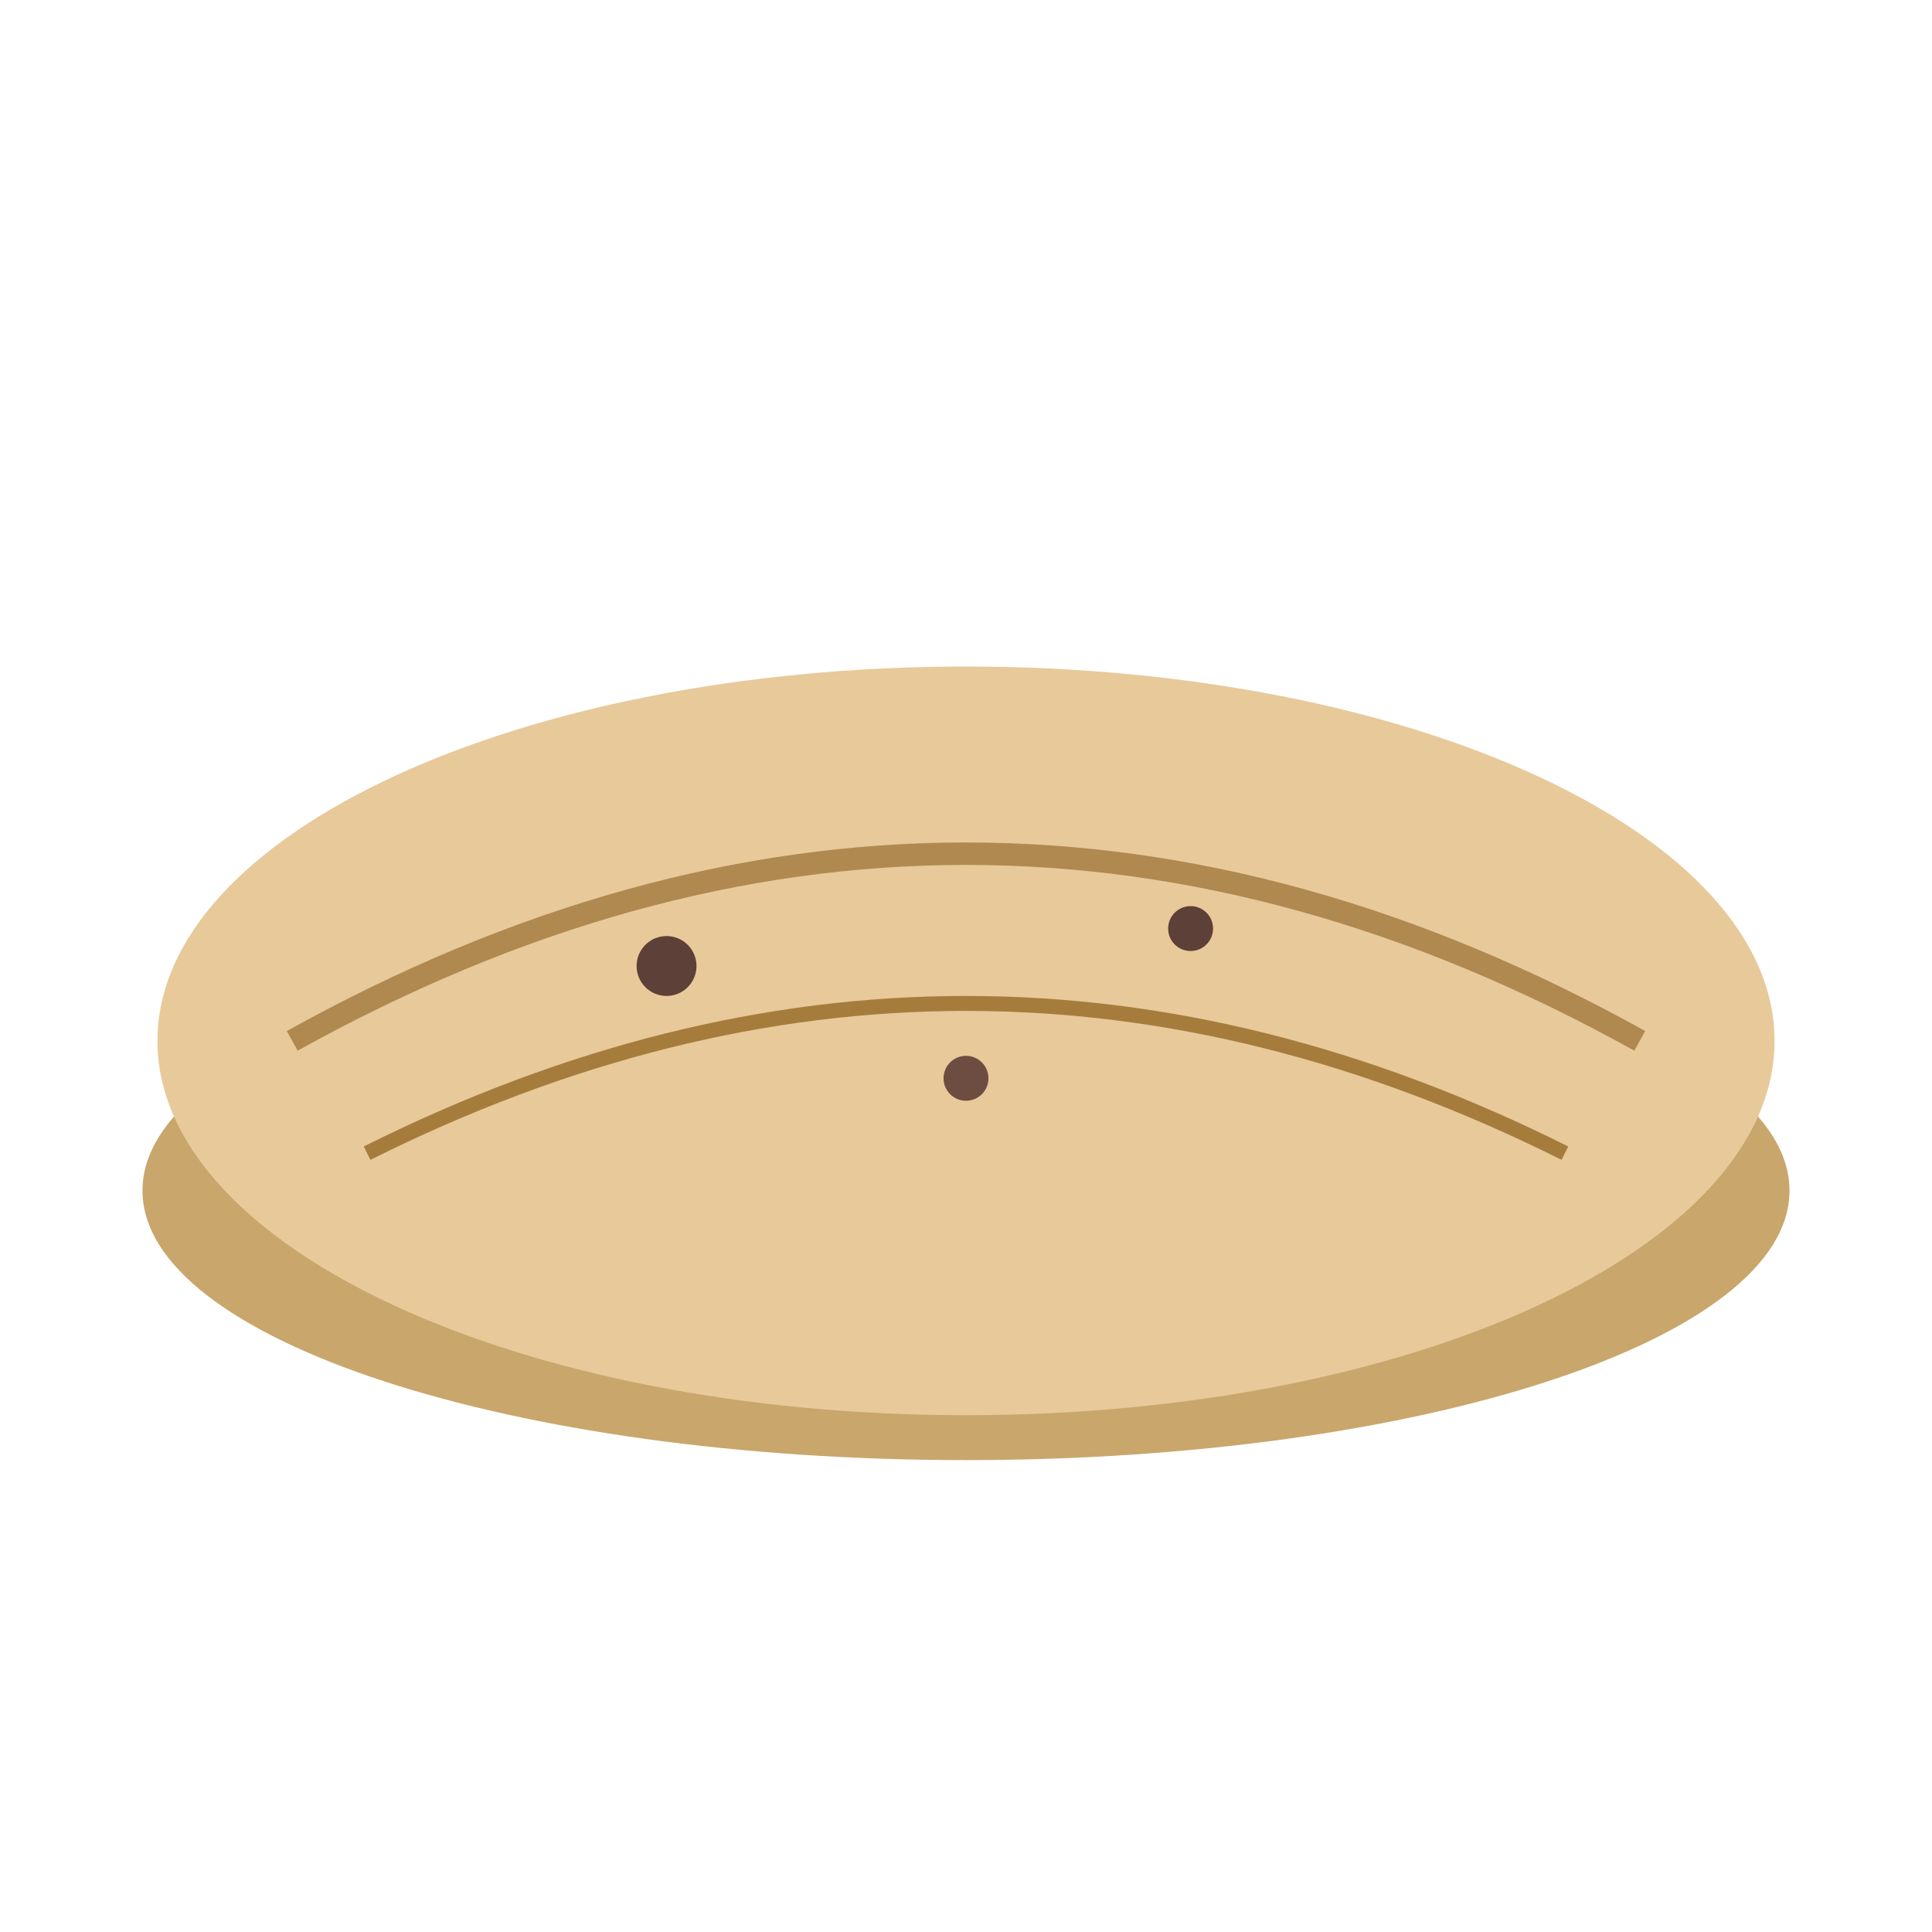
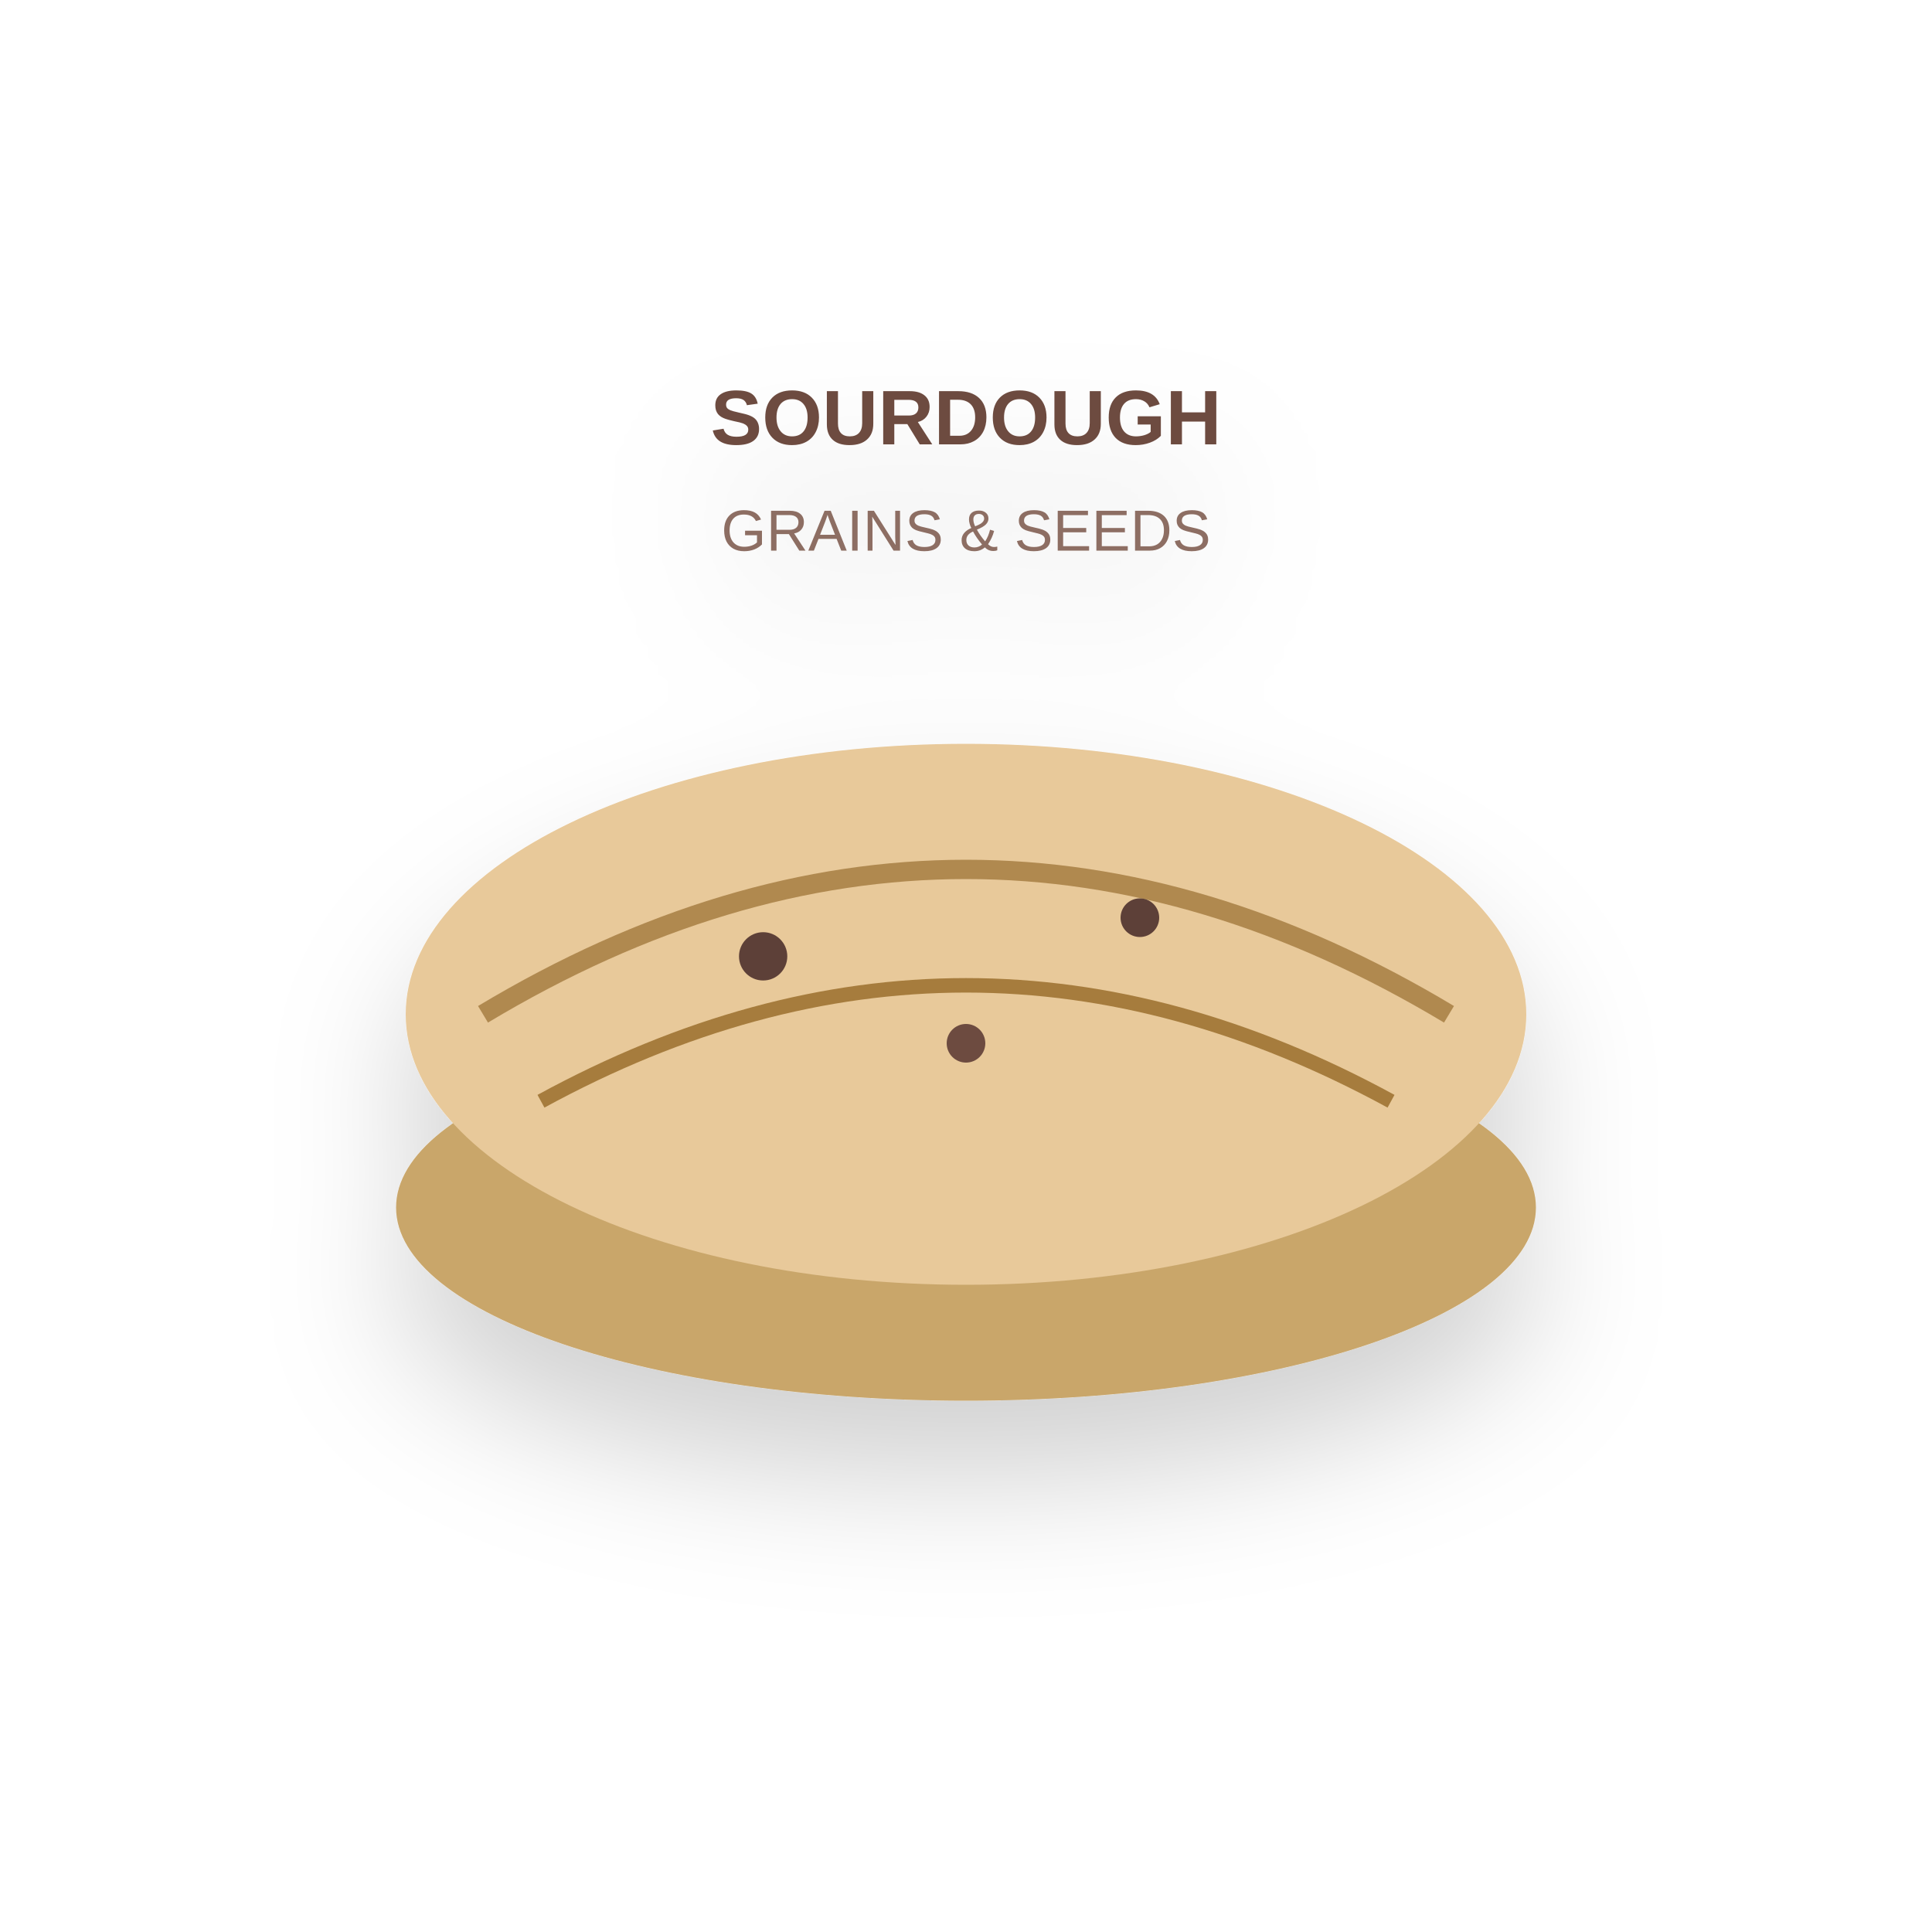
<svg xmlns="http://www.w3.org/2000/svg" viewBox="0 0 400 400" width="400" height="400">
  <rect width="400" height="400" fill="#ffffff" />
-   <g transform="translate(200 200) scale(1.55) translate(-200 -200)">
-     <ellipse cx="200" cy="230" rx="110" ry="36" fill="#c9a66b" />
-     <ellipse cx="200" cy="210" rx="108" ry="50" fill="#e8c99a" />
-     <path d="M110 210 Q200 160 290 210" fill="none" stroke="#b08950" stroke-width="3" />
-     <path d="M120 225 Q200 185 280 225" fill="none" stroke="#a67c3d" stroke-width="2" />
-     <circle cx="160" cy="200" r="4" fill="#5d4037" />
-     <circle cx="230" cy="195" r="3" fill="#5d4037" />
-     <circle cx="200" cy="215" r="3" fill="#6d4c41" />
+   <defs>
+     <filter id="pack" x="-25%" y="-15%" width="150%" height="150%">
+       <feDropShadow dx="0" dy="16" stdDeviation="14" flood-color="#1a1a1a" flood-opacity="0.18" />
+     </filter>
+     <linearGradient id="shine" x1="0" y1="0" x2="1" y2="0">
+       <stop offset="0" stop-color="#fff" stop-opacity="0" />
+       <stop offset="0.45" stop-color="#fff" stop-opacity="0.22" />
+       <stop offset="1" stop-color="#fff" stop-opacity="0" />
+     </linearGradient>
+   </defs>
+   <g filter="url(#pack)">
+     <ellipse cx="200" cy="250" rx="118" ry="40" fill="#c9a66b" />
+     <ellipse cx="200" cy="210" rx="116" ry="56" fill="#e8c99a" />
+     <path d="M100 210 Q200 150 300 210" fill="none" stroke="#b08950" stroke-width="4" />
+     <path d="M112 228 Q200 180 288 228" fill="none" stroke="#a67c3d" stroke-width="3" />
+     <circle cx="158" cy="198" r="5" fill="#5d4037" />
+     <circle cx="236" cy="190" r="4" fill="#5d4037" />
+     <circle cx="200" cy="216" r="4" fill="#6d4c41" />
+     <text x="200" y="92" text-anchor="middle" fill="#6d4c41" font-family="Arial" font-size="16" font-weight="700">SOURDOUGH</text>
+     <text x="200" y="114" text-anchor="middle" fill="#8d6e63" font-family="Arial" font-size="12">GRAINS &amp; SEEDS</text>
  </g>
</svg>
